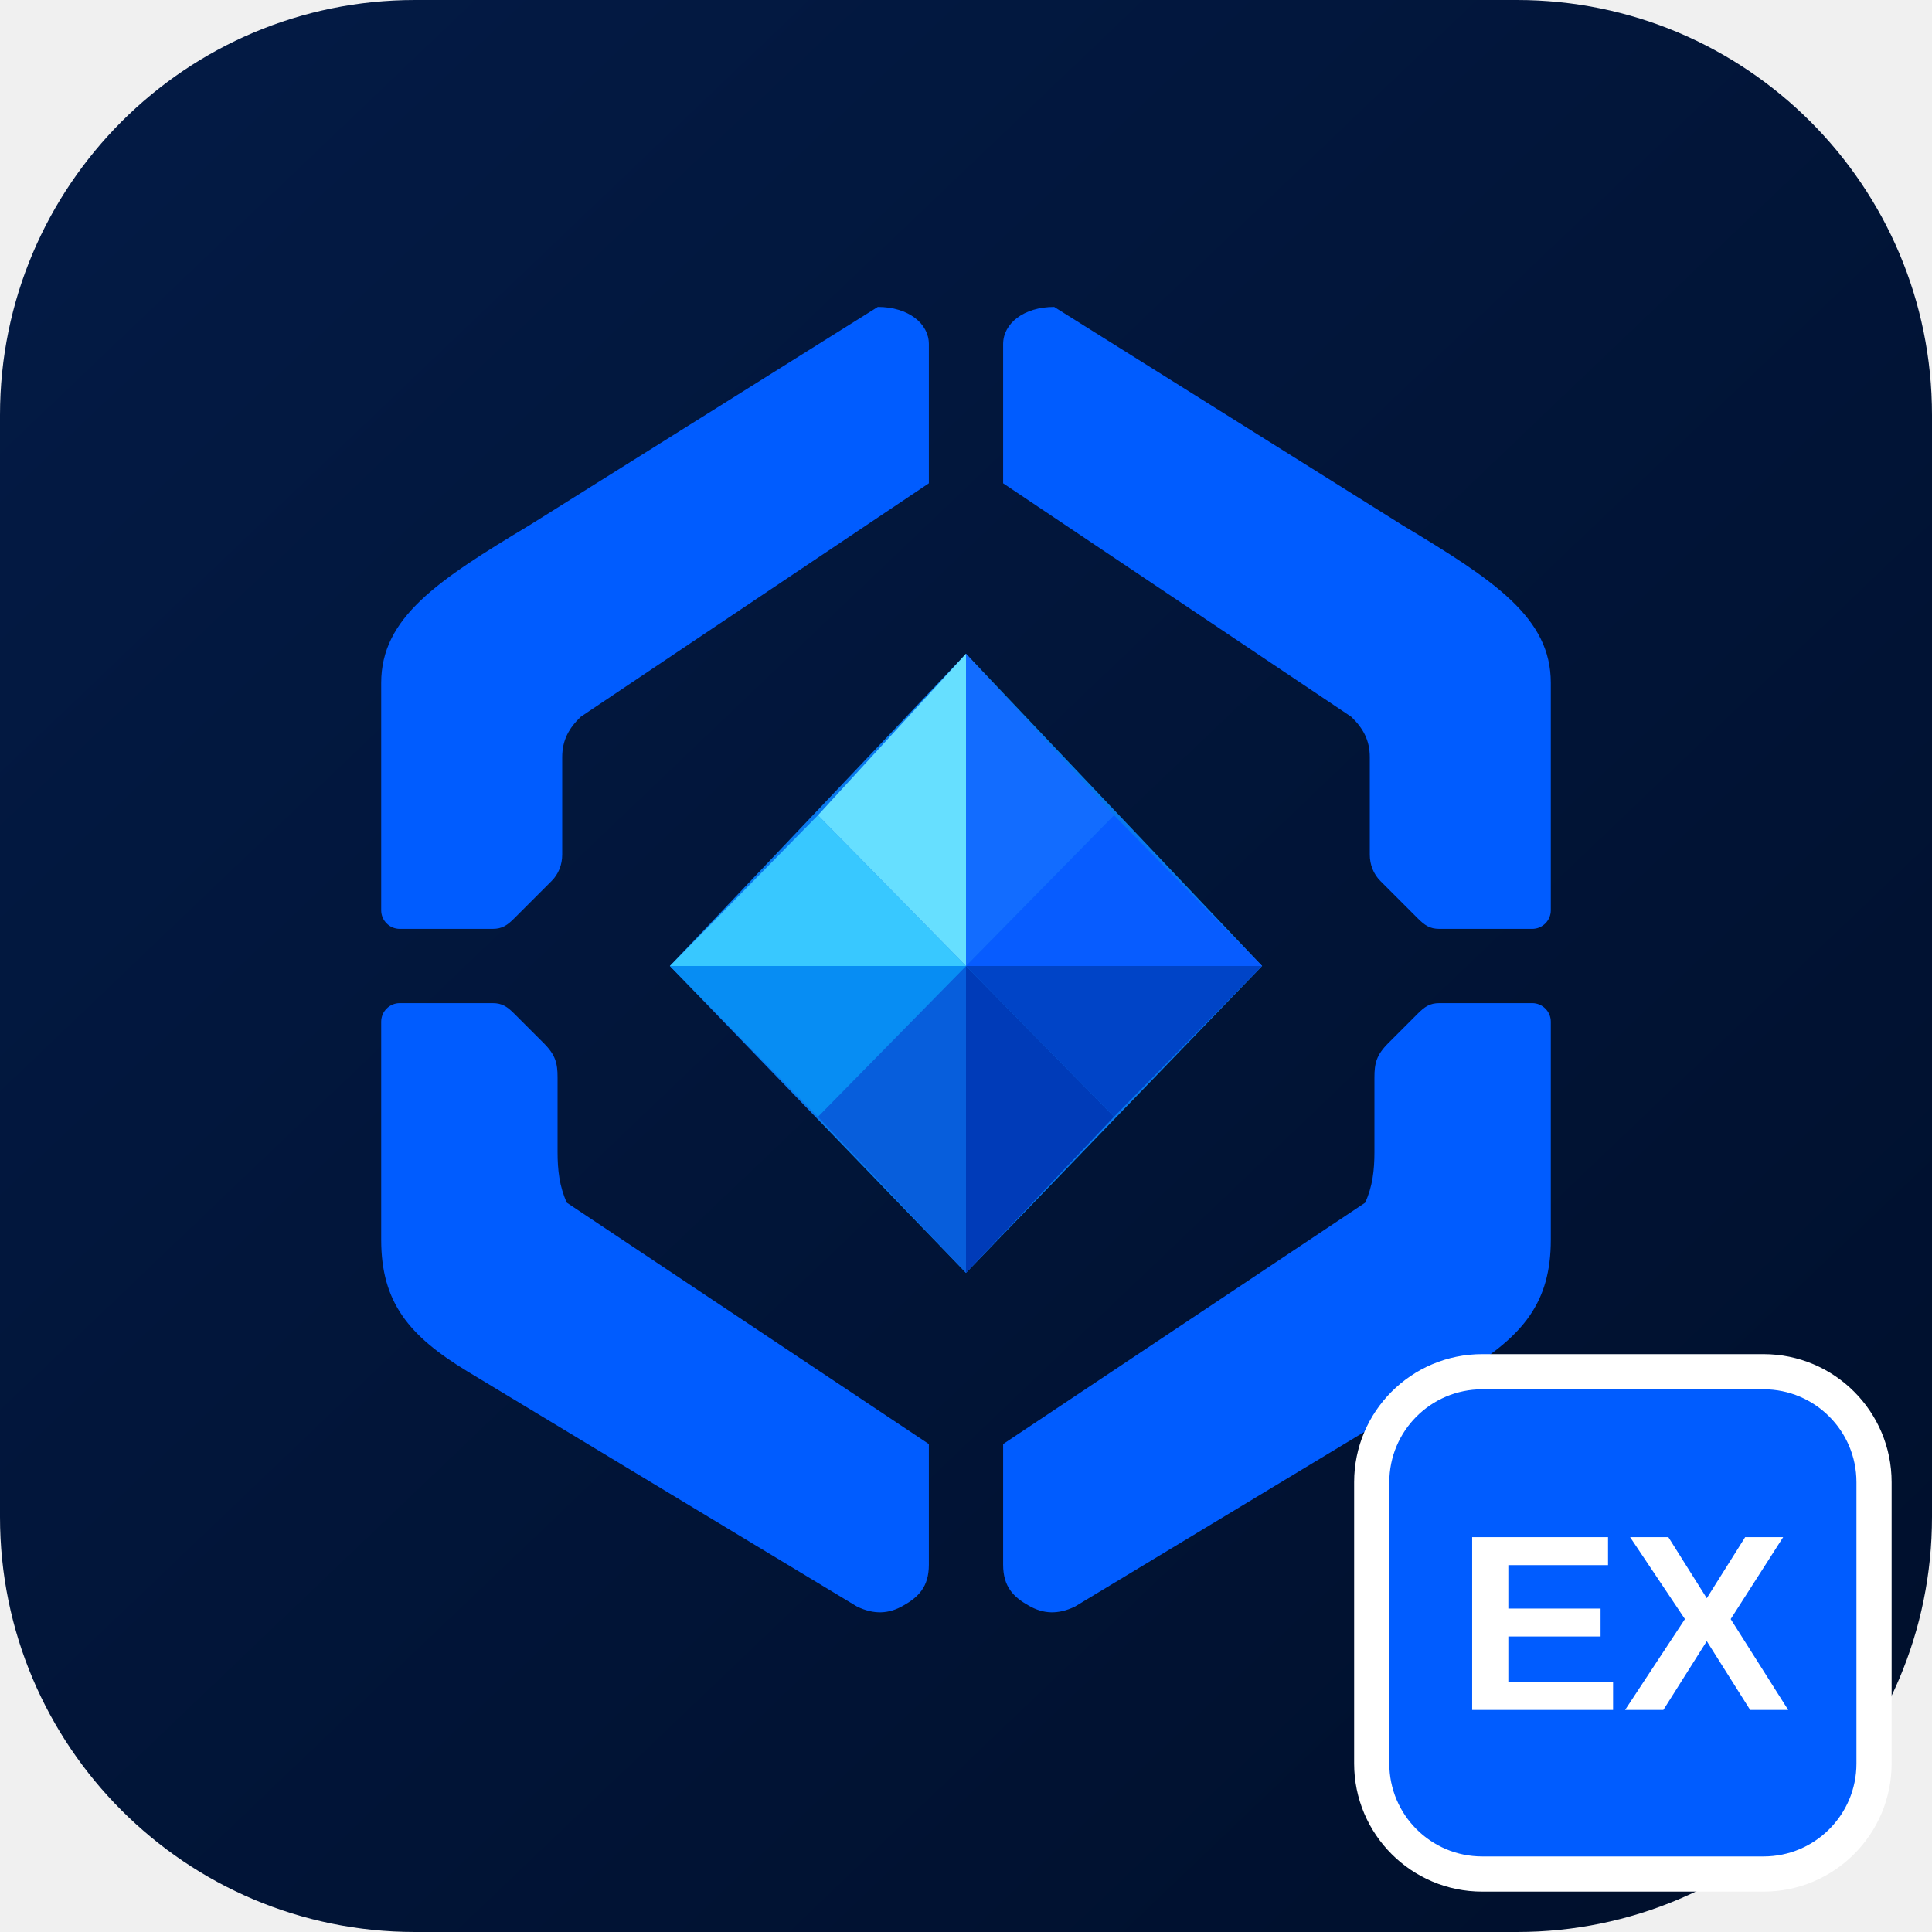
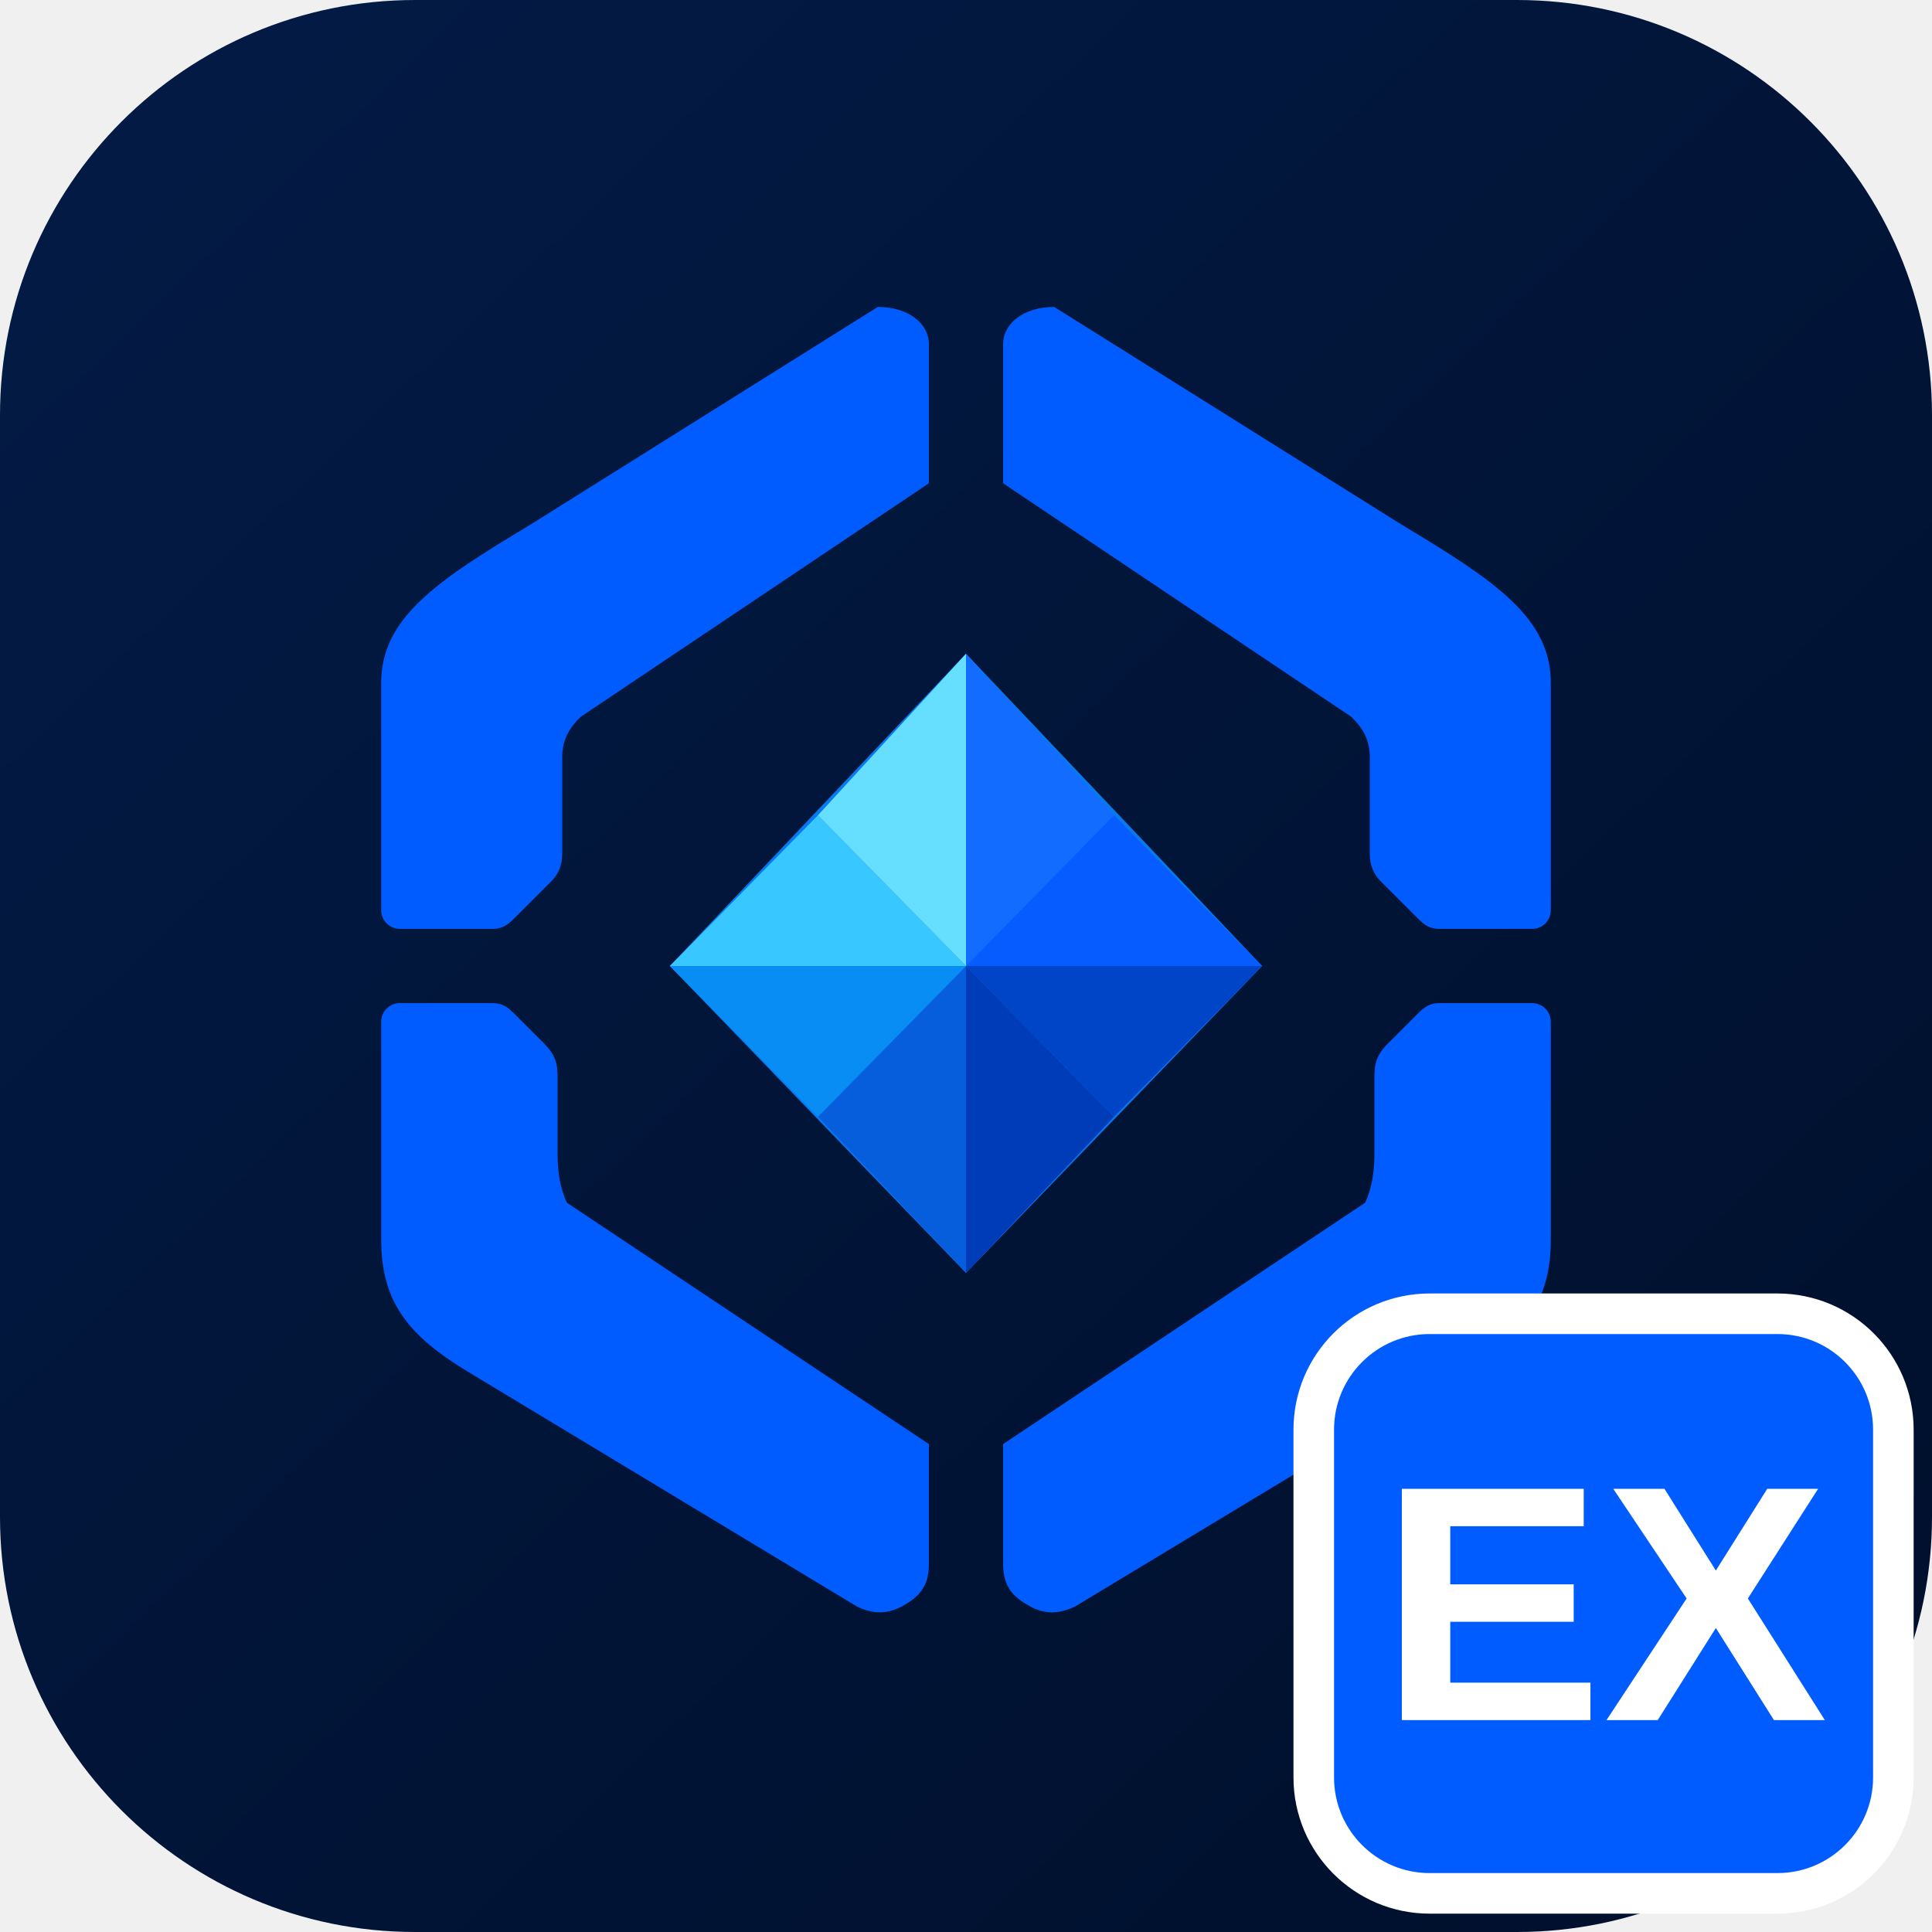
<svg xmlns="http://www.w3.org/2000/svg" width="1024" height="1024" viewBox="0 0 1024 1024" fill="none" shape-rendering="geometricPrecision">
  <defs>
    <linearGradient id="app-background" x1="90" y1="70" x2="934" y2="954" gradientUnits="userSpaceOnUse">
      <stop stop-color="#031A44" />
      <stop offset="1" stop-color="#00102D" />
    </linearGradient>
  </defs>
  <rect width="1024" height="1024" rx="220" fill="url(#app-background)" />
  <g transform="translate(147.92 118.4) scale(2.46)">
    <path fill="#005CFF" d="M129 18 54 65C34 77 22 85 22 99v49c0 2.2 1.8 4 4 4h20c2.1 0 3.2-.8 4.7-2.3l8-8c1.5-1.5 2.3-3.5 2.3-5.7v-21c0-3.7 1.5-6.3 4-8.7L140 56V26c0-4.4-4.4-8-11-8Zm38 0 75 47c20 12 32 20 32 34v49c0 2.2-1.8 4-4 4h-20c-2.1 0-3.2-.8-4.7-2.3l-8-8c-1.5-1.5-2.3-3.5-2.3-5.7v-21c0-3.7-1.5-6.3-4-8.7L156 56V26c0-4.4 4.4-8 11-8ZM26 168h20c2.1 0 3.2.8 4.7 2.3l6.3 6.3c2.6 2.6 3 4.4 3 7.4v16c0 4 .4 7.5 2 11L140 263v26c0 4.8-2.3 7-5.5 8.8-3.1 1.8-6.3 2-10 .2l-84-50.7C28 239.7 22 232.5 22 219v-47c0-2.2 1.8-4 4-4Zm244 0h-20c-2.1 0-3.2.8-4.7 2.3l-6.3 6.3c-2.6 2.6-3 4.4-3 7.4v16c0 4-.4 7.5-2 11L156 263v26c0 4.8 2.3 7 5.5 8.8 3.1 1.8 6.3 2 10 .2l84-50.7C268 239.7 274 232.5 274 219v-47c0-2.2-1.8-4-4-4Z" />
    <g transform="translate(148 160) scale(1.16) translate(-148 -160)">
      <path d="m148 102 55 58-55 57-55-57 55-58Z" fill="#0878EE" />
      <path d="m93 160 27.5-28 27.5 28H93Z" fill="#38C8FF" />
      <path d="m120.5 132 27.5-30v58l-27.5-28Z" fill="#66DFFF" />
      <path d="m148 102 27.5 30-27.5 28v-58Z" fill="#126CFF" />
      <path d="m175.5 132 27.5 28h-55l27.5-28Z" fill="#075CFF" />
      <path d="m203 160-27.5 28-27.5-28h55Z" fill="#0044C7" />
      <path d="m175.5 188-27.5 29v-57l27.5 28Z" fill="#003BB8" />
      <path d="m148 217-27.5-29 27.5-28v57Z" fill="#075EDC" />
      <path d="m120.5 188-27.5-28h55l-27.5 28Z" fill="#078DF3" />
    </g>
  </g>
  <g data-cpamp-ex="1" shape-rendering="geometricPrecision">
-     <rect x="727.04" y="727.04" width="266.24" height="266.24" rx="58.57" fill="#005CFF" stroke="#FFFFFF" stroke-width="18.64" />
-     <text x="860.16" y="860.16" font-family="Arial, Helvetica, sans-serif" font-size="133.12" font-weight="700" fill="#FFFFFF" text-anchor="middle" dominant-baseline="central">EX</text>
+     <rect x="696.32" y="696.32" width="307.2" height="307.2" rx="61.44" fill="#005CFF" stroke="#FFFFFF" stroke-width="21.5" />
+     <text x="849.92" y="849.92" font-family="Arial, Helvetica, sans-serif" font-size="178.18" font-weight="700" fill="#FFFFFF" text-anchor="middle" dominant-baseline="central">EX</text>
  </g>
</svg>
